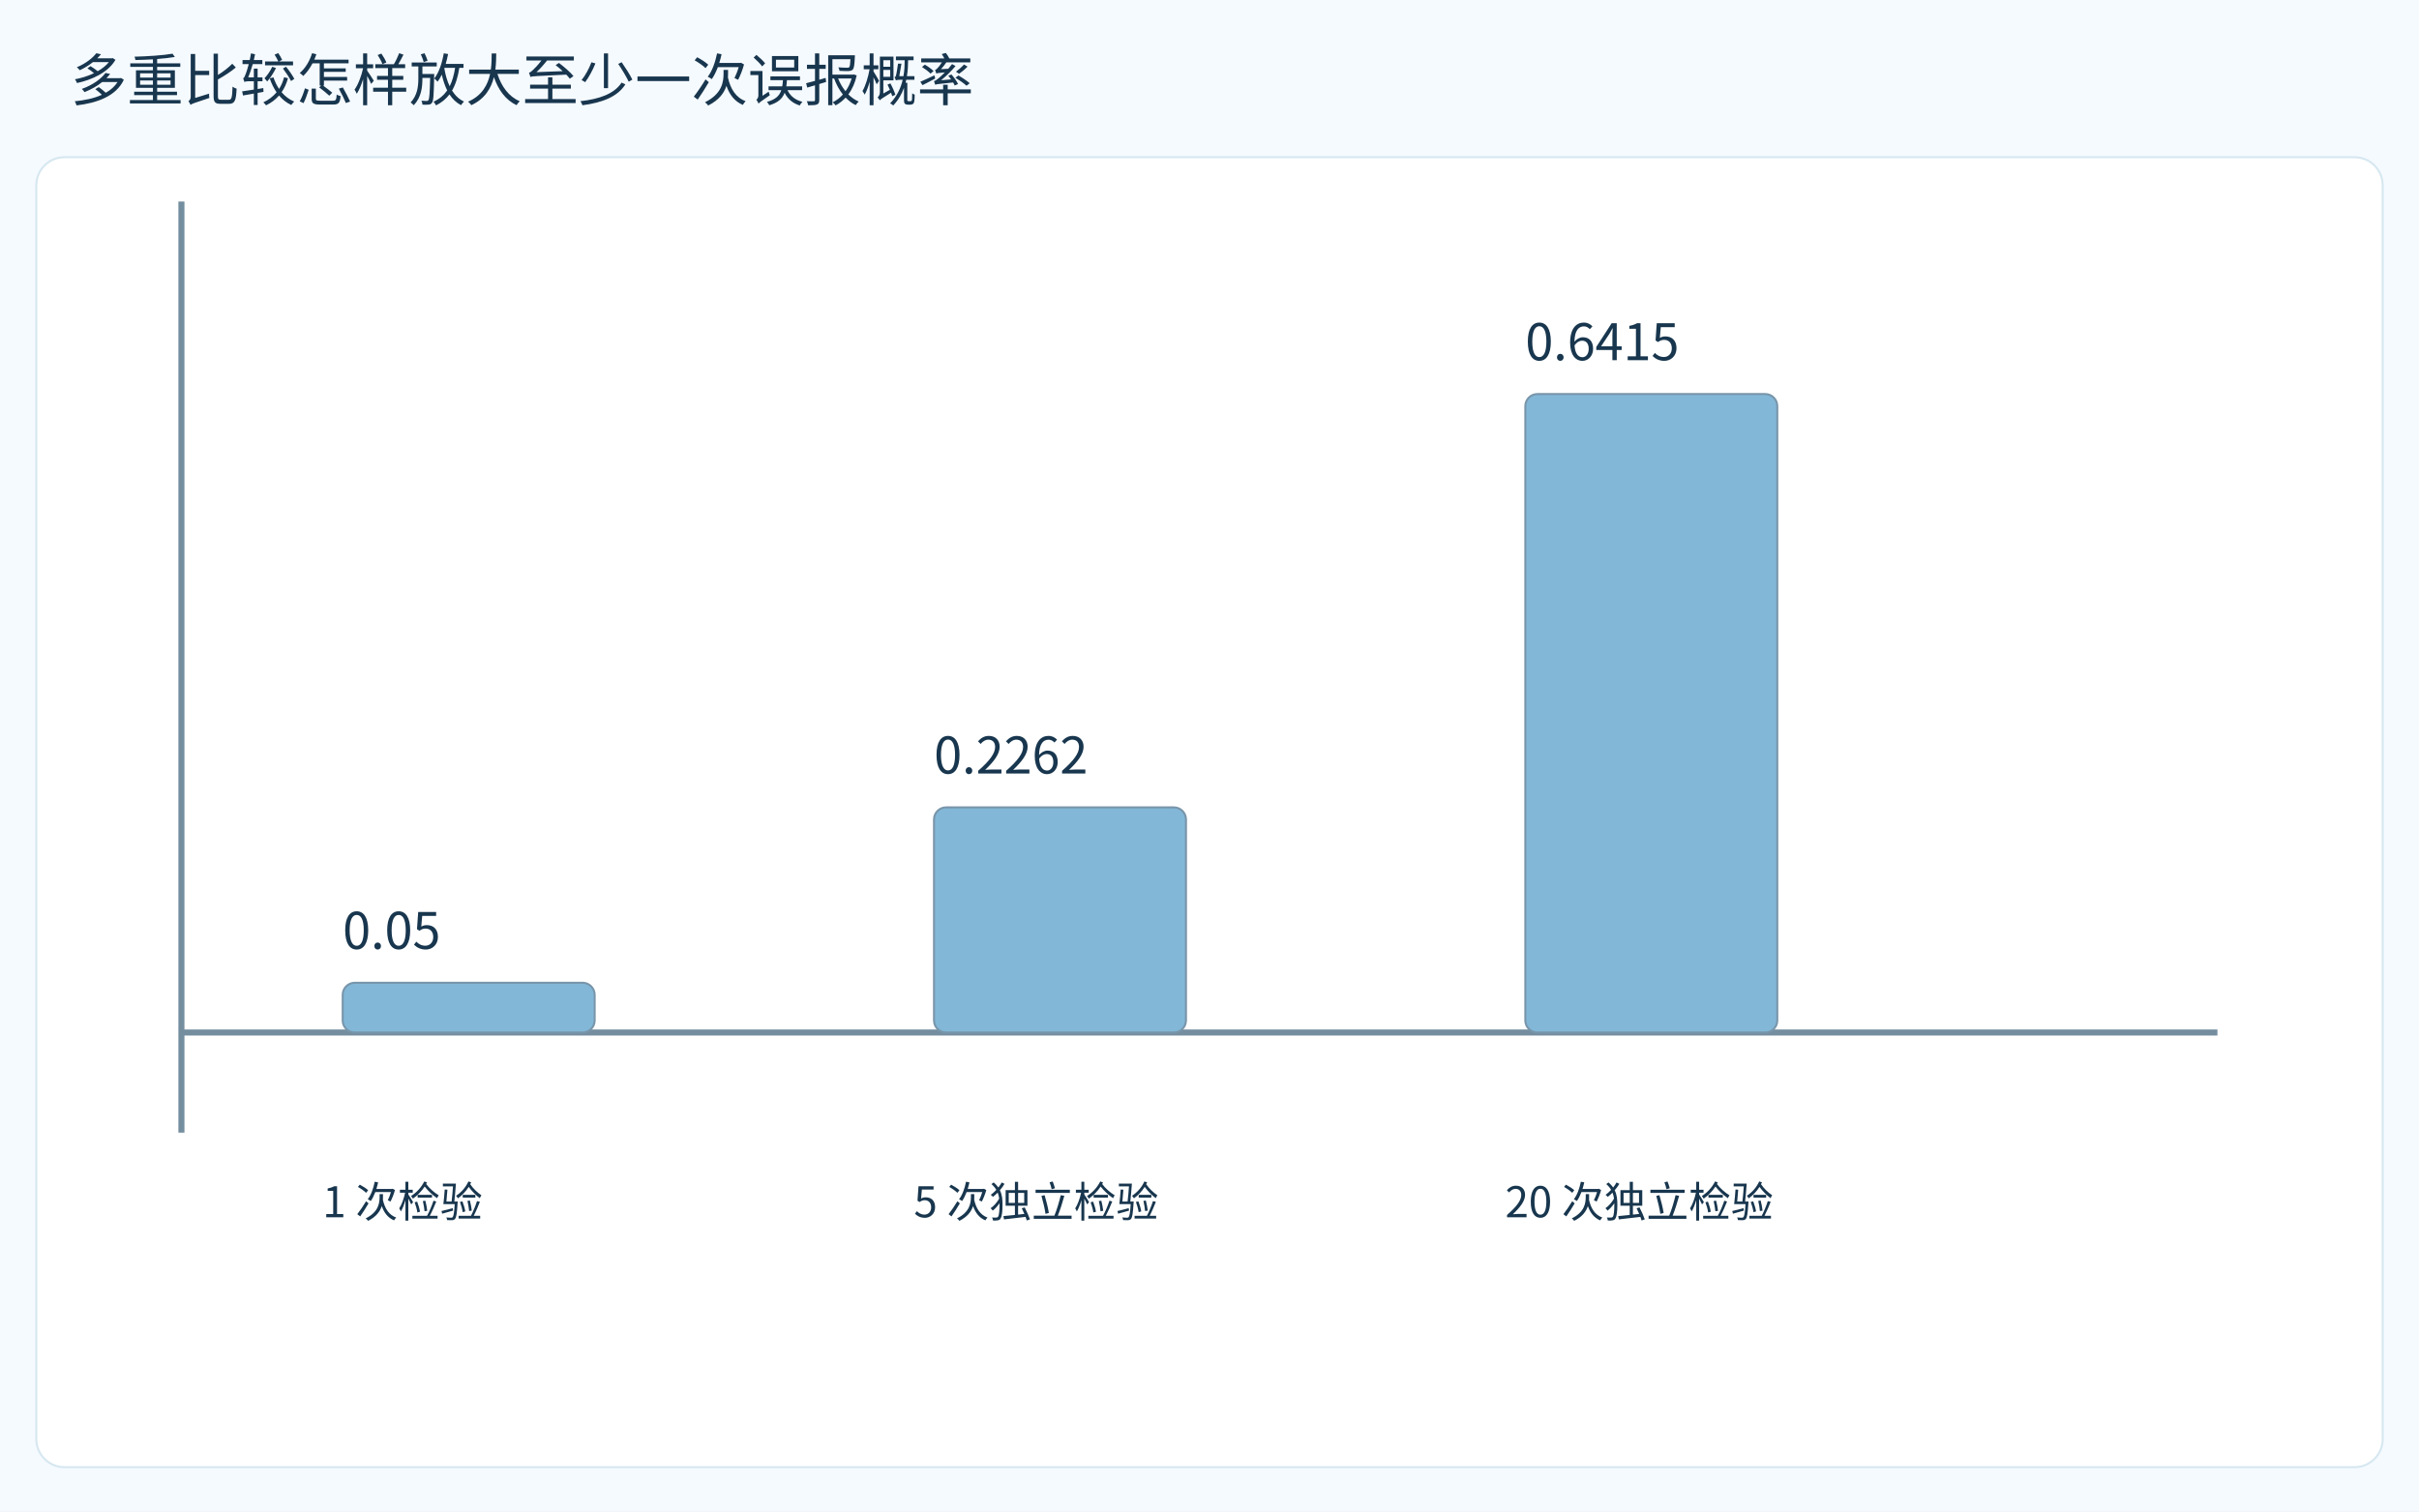
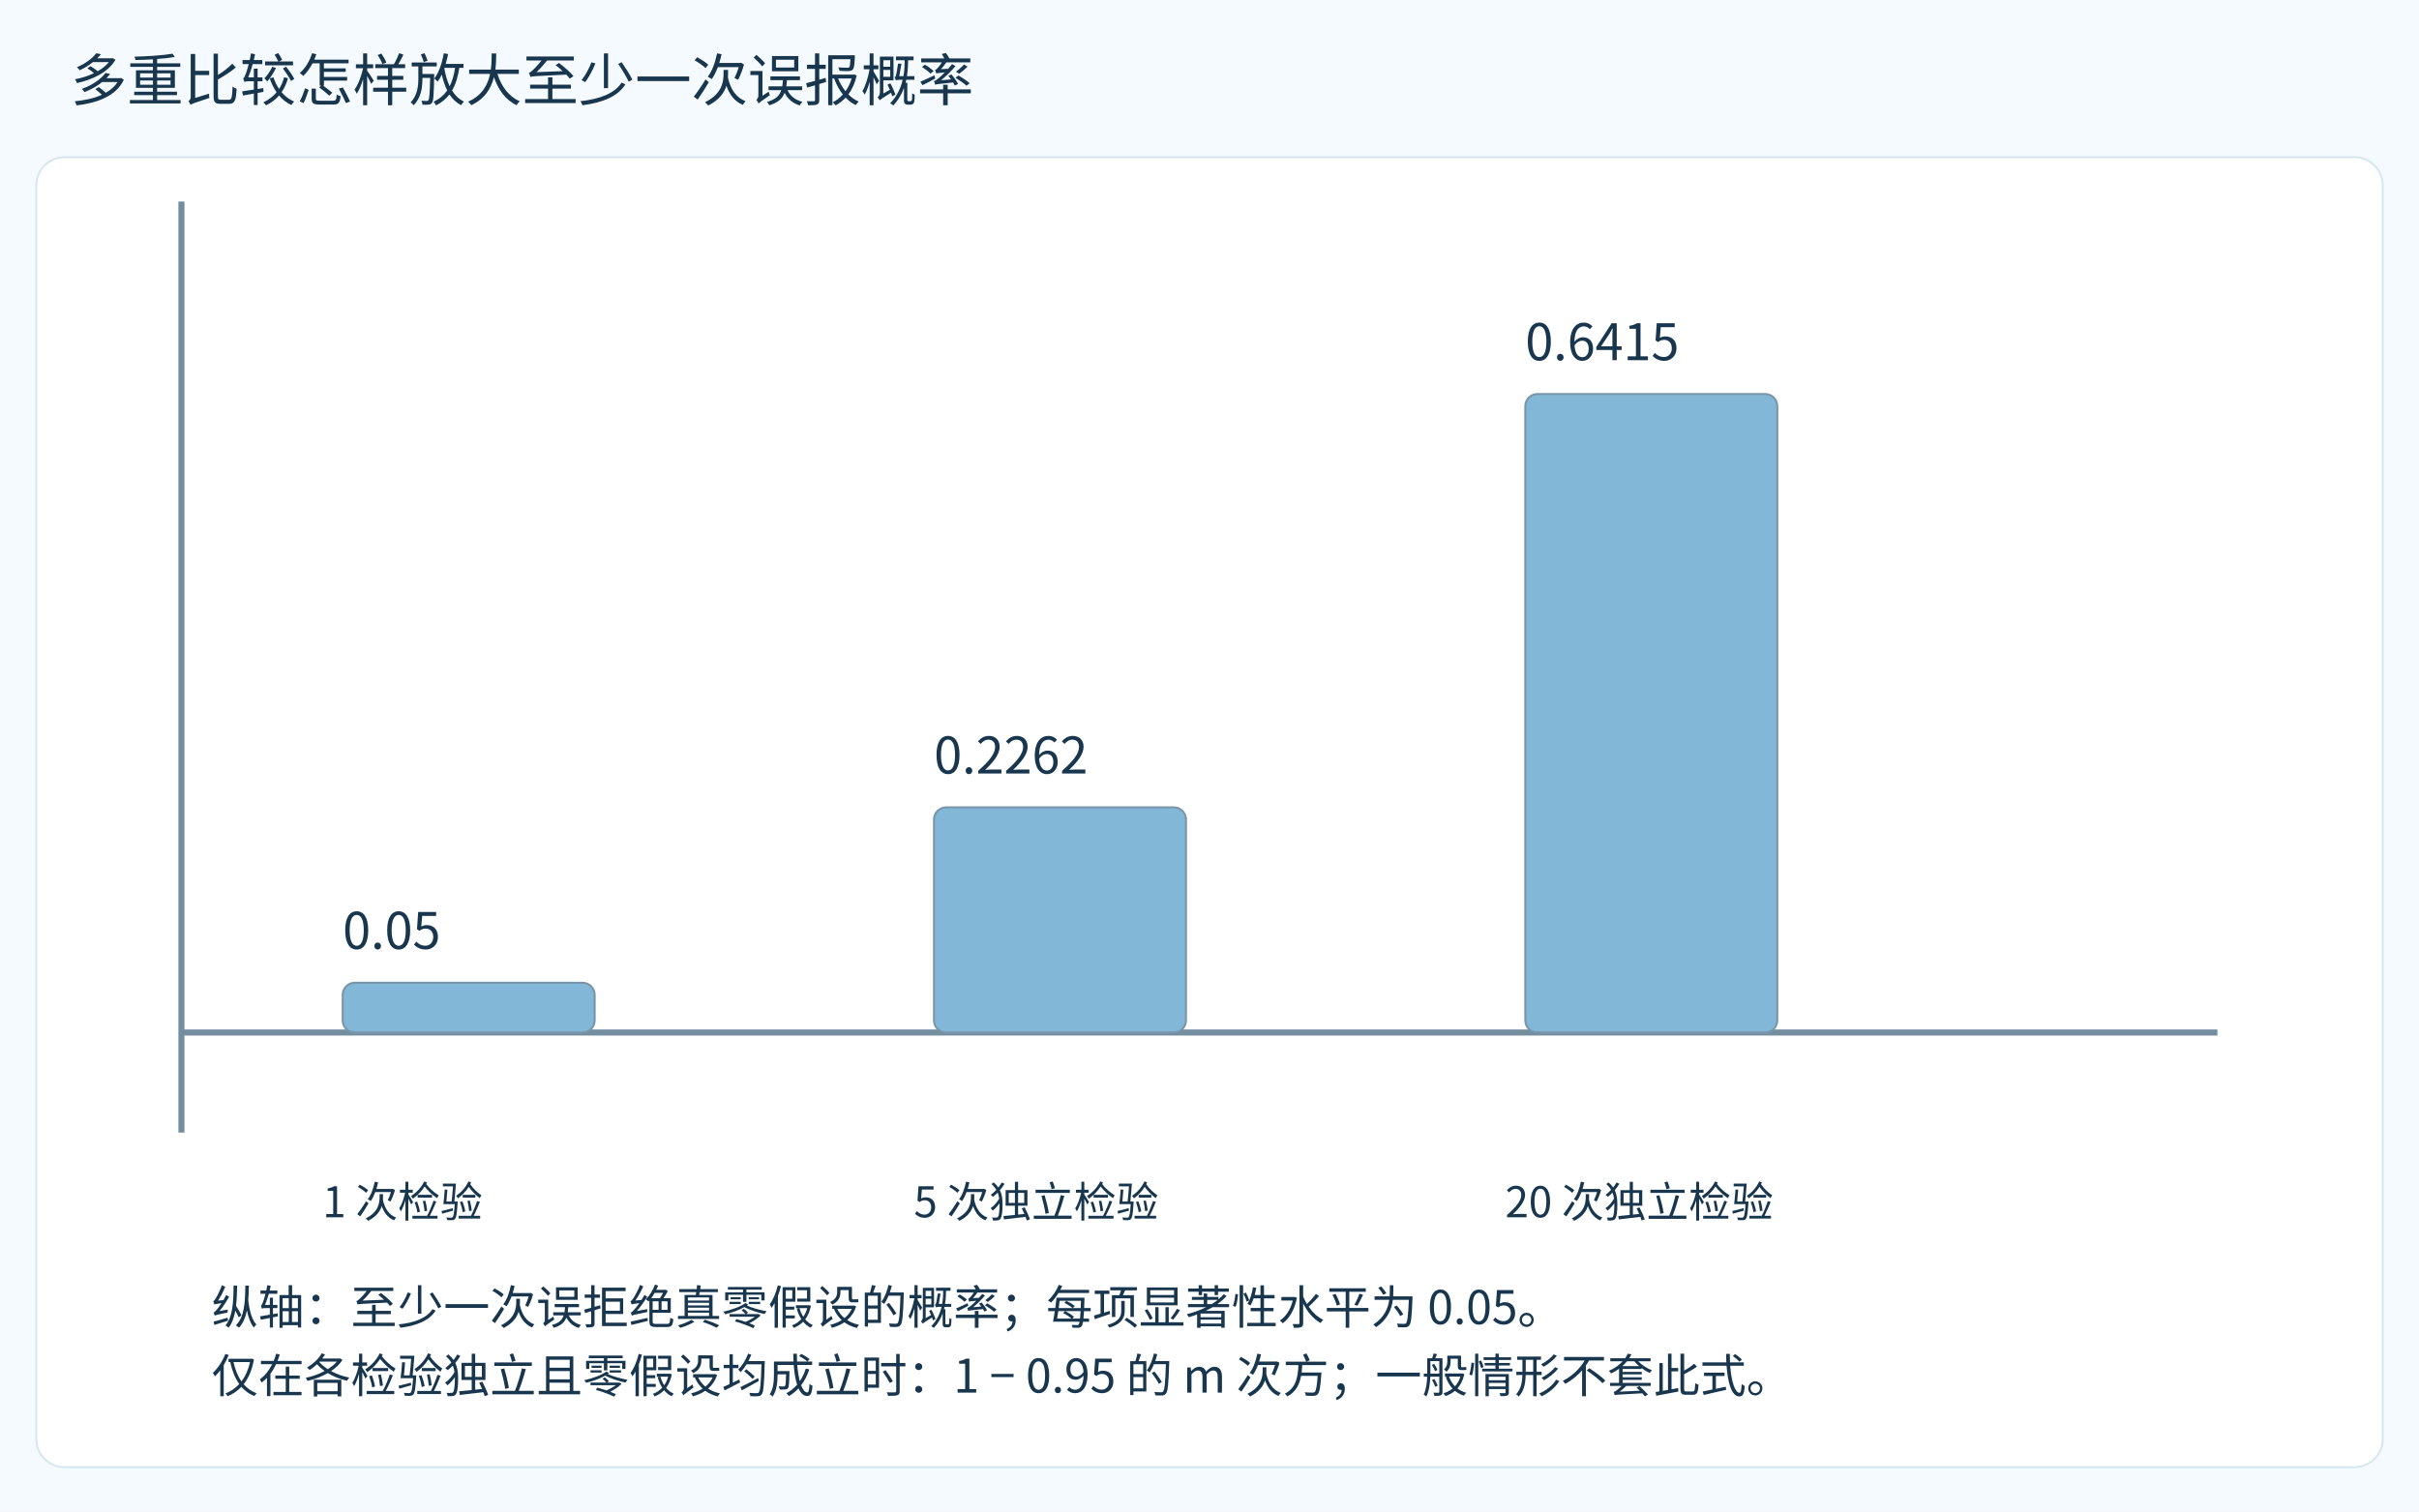
<svg xmlns="http://www.w3.org/2000/svg" width="1200" height="750" viewBox="0 0 1200 750" role="img">
  <defs>
    <marker id="arr" markerWidth="8" markerHeight="8" refX="7" refY="3" orient="auto">
      <path d="M0 0 L7 3 L0 6" fill="none" stroke="#748e9f" />
    </marker>
  </defs>
  <rect width="1200" height="750" fill="#f5faff" />
  <rect x="18" y="78" width="1164" height="650" rx="14" fill="white" stroke="#d6e7f0" />
  <g font-family="Microsoft YaHei, Noto Sans CJK SC, sans-serif">
    <text x="35" y="50" font-size="28.0" fill="#18364e">多重比较怎样放大至少一次误报概率</text>
    <line x1="90" y1="512.32" x2="1100" y2="512.32" stroke="#748e9f" stroke-width="3" />
    <line x1="90" y1="100.0" x2="90" y2="562.0" stroke="#748e9f" stroke-width="3" />
    <rect x="170.0" y="487.628" width="125" height="24.692" rx="6" fill="#82b7d7" stroke="#7895aa" />
    <text x="160.0" y="604.0" font-size="21" fill="#18364e">1 次检验</text>
    <text x="170.0" y="470.828" font-size="25.0" fill="#18364e">0.05</text>
    <rect x="463.333" y="400.606" width="125" height="111.714" rx="6" fill="#82b7d7" stroke="#7895aa" />
    <text x="453.333" y="604.0" font-size="21" fill="#18364e">5 次独立检验</text>
    <text x="463.333" y="383.806" font-size="25.0" fill="#18364e">0.2262</text>
    <rect x="756.667" y="195.52" width="125" height="316.8" rx="6" fill="#82b7d7" stroke="#7895aa" />
    <text x="746.667" y="604.0" font-size="21" fill="#18364e">20 次独立检验</text>
    <text x="756.667" y="178.72" font-size="25.0" fill="#18364e">0.6415</text>
  </g>
+   <text x="105" y="657" font-size="23" fill="#18364e" font-family="Microsoft YaHei, Noto Sans CJK SC, sans-serif">纵轴：至少一次误拒绝真零假设的概率；每项显著性水平为 0.05。</text>
+   <text x="105" y="691" font-size="23" fill="#18364e" font-family="Microsoft YaHei, Noto Sans CJK SC, sans-serif">仅在各检验独立且零假设均成立时：1 − 0.95 的 m 次方；一般情形不套此式。</text>
</svg>
